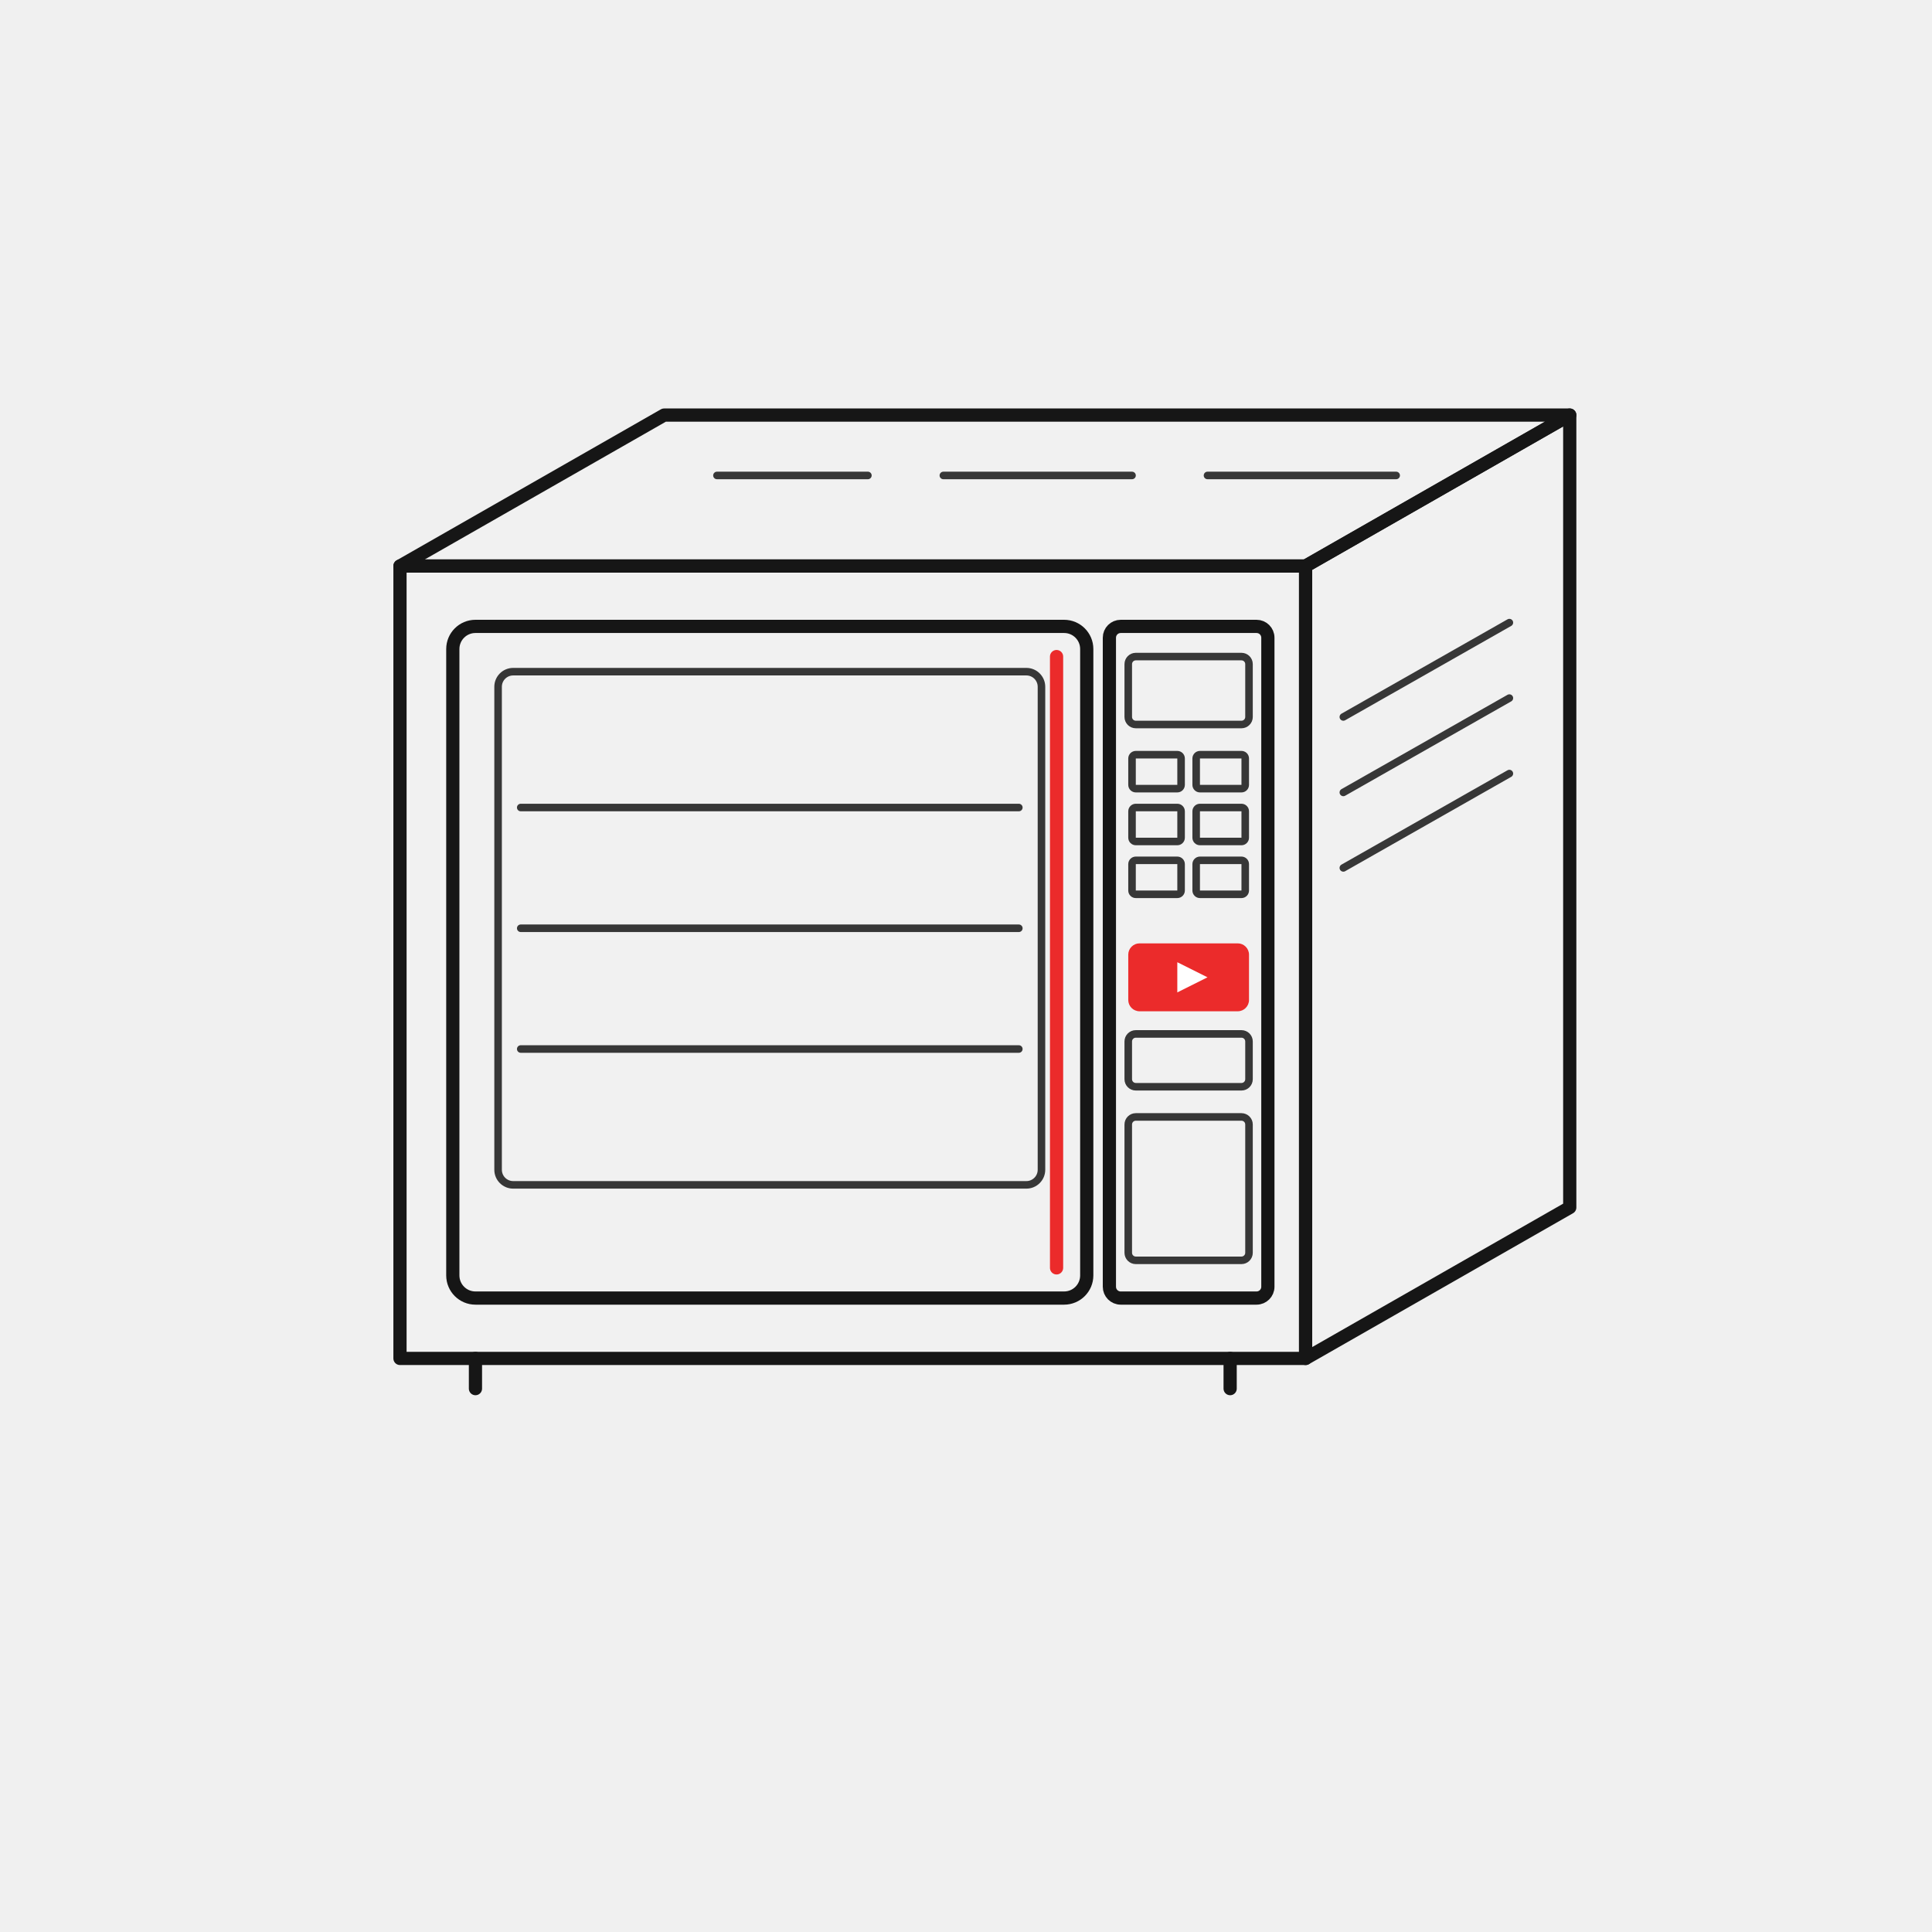
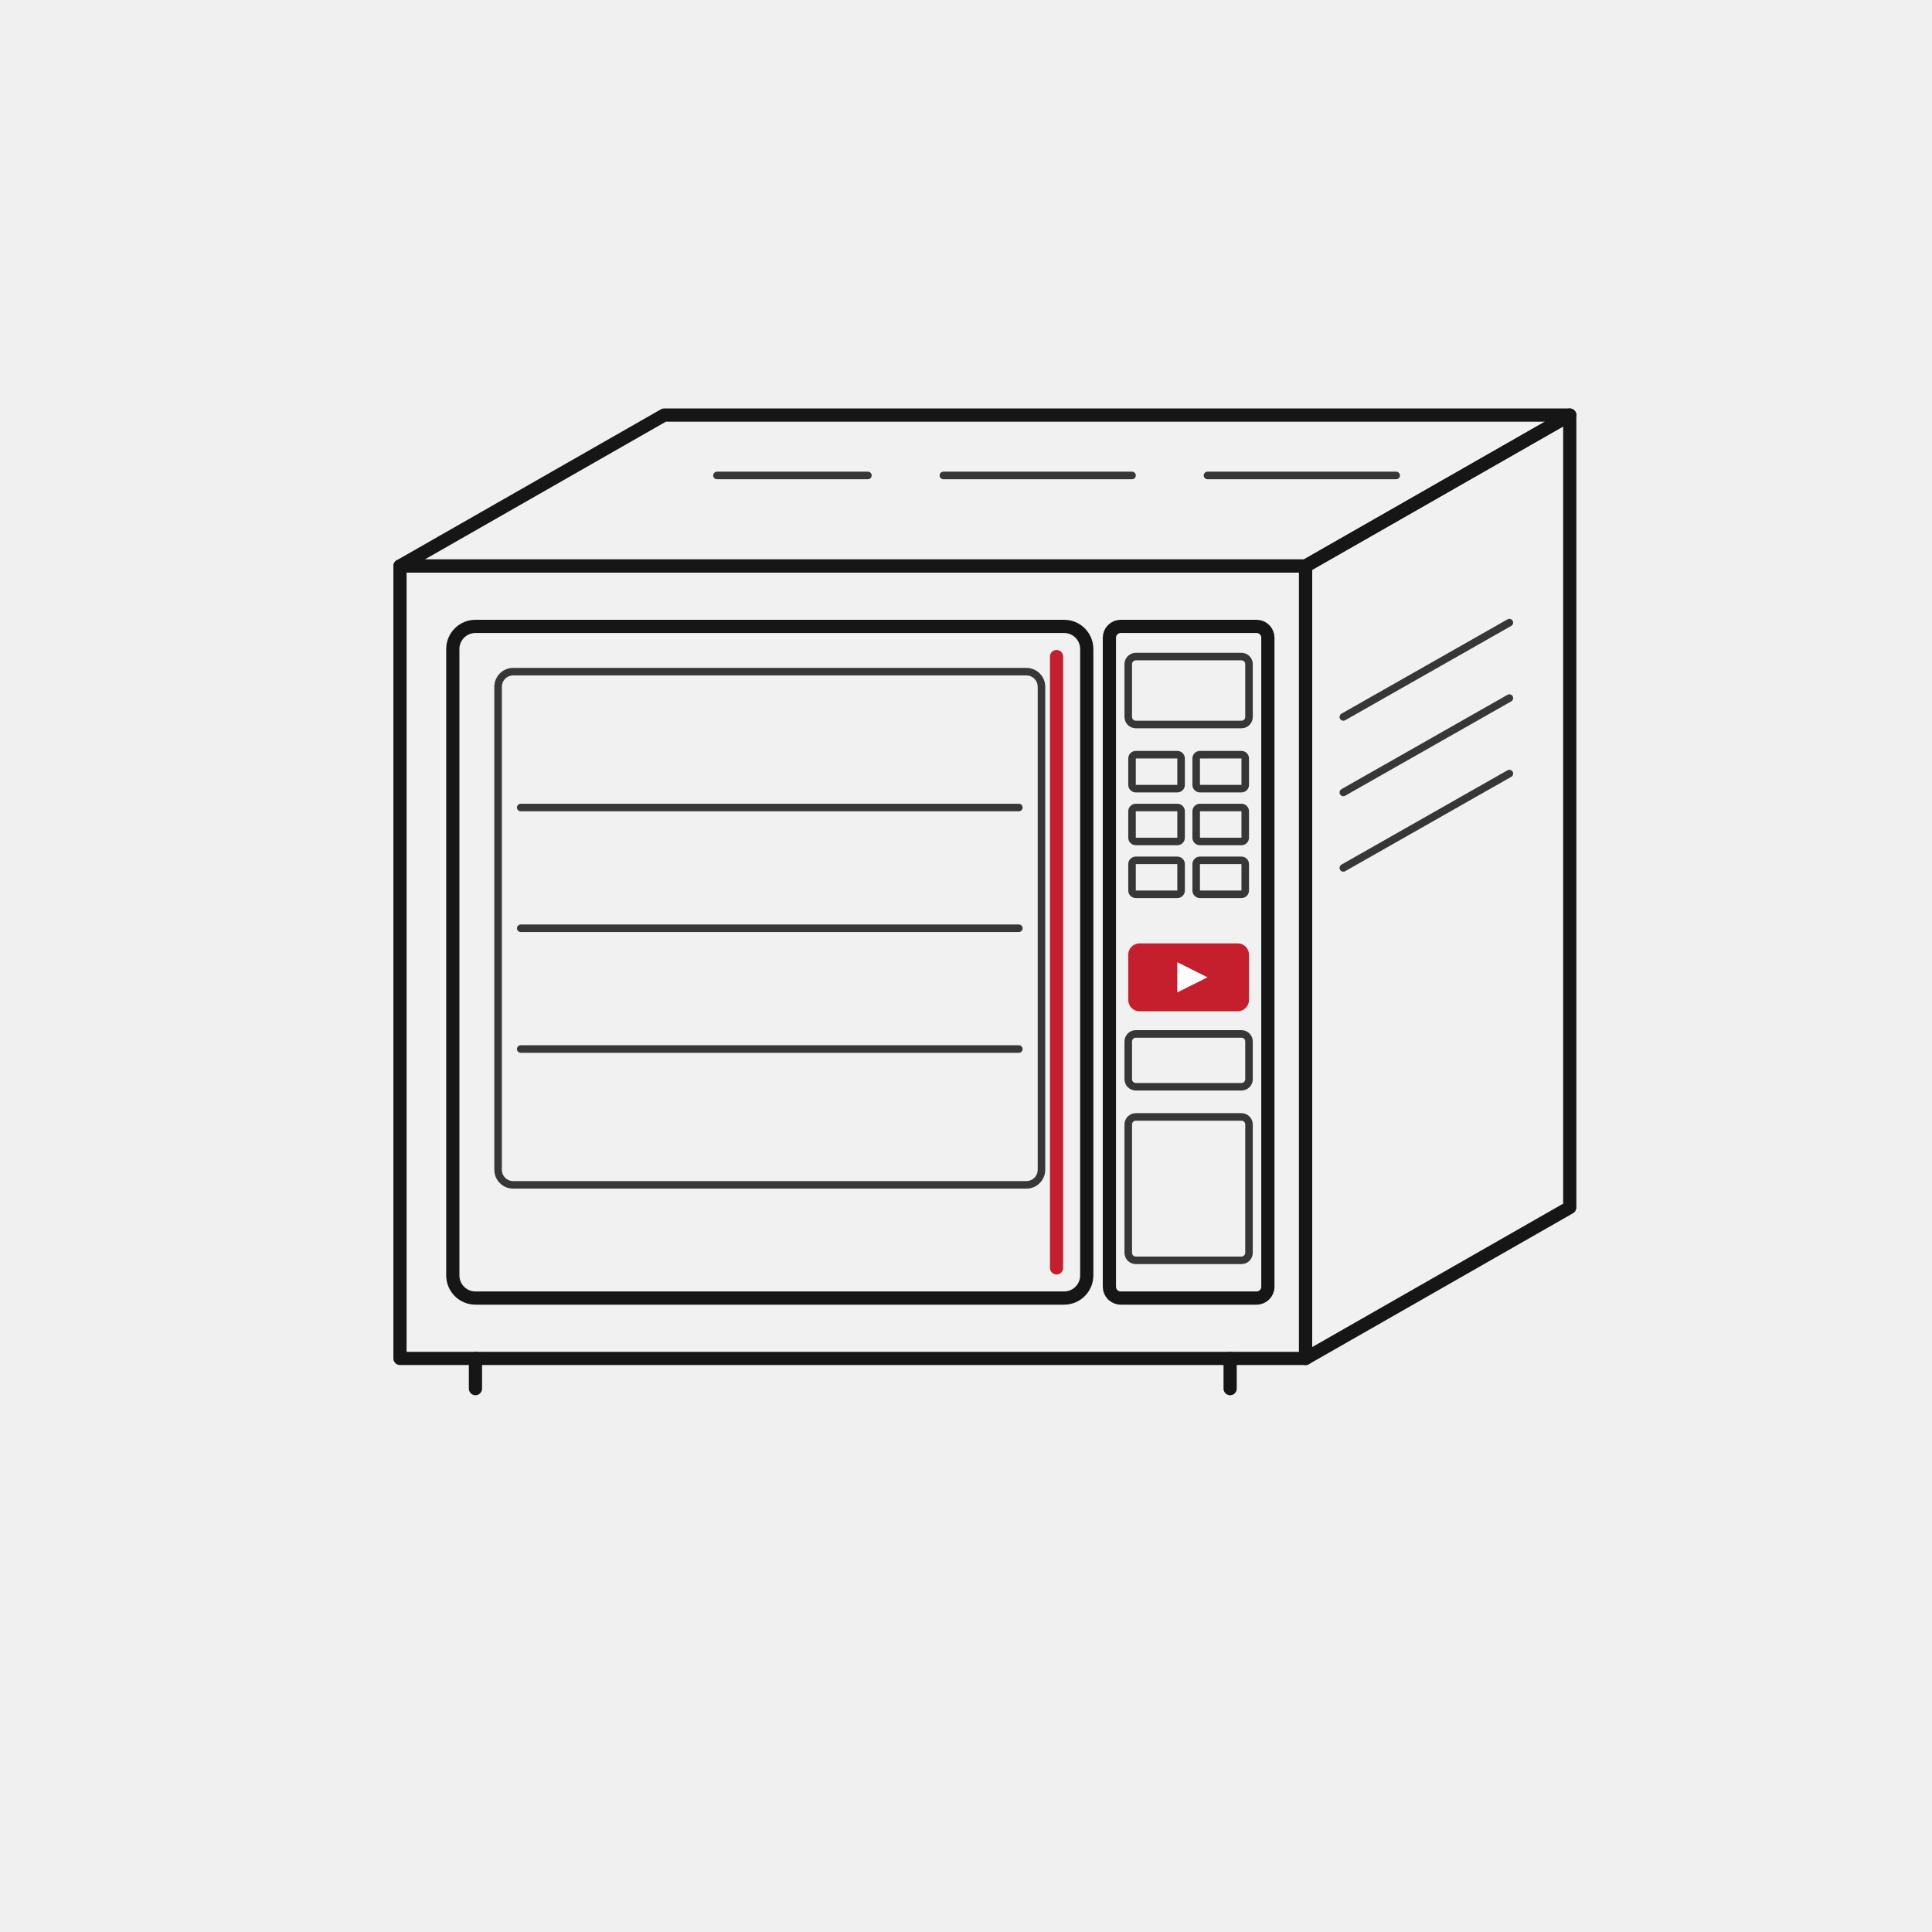
<svg xmlns="http://www.w3.org/2000/svg" viewBox="0 0 512 512" fill="none" role="img" aria-label="Microwave oven isometric">
  <style>
.ln{fill:none;stroke:#161616;stroke-width:3.5;stroke-linejoin:round;stroke-linecap:round}
.thin{fill:none;stroke:#161616;stroke-width:2;stroke-linejoin:round;stroke-linecap:round;opacity:.85}
.face{fill:#fff;fill-opacity:.05;stroke:#161616;stroke-width:3.5;stroke-linejoin:round;stroke-linecap:round}
- .red{fill:none;stroke:#EB2B2B;stroke-width:3.5;stroke-linejoin:round;stroke-linecap:round}
- .red-thin{fill:none;stroke:#EB2B2B;stroke-width:2;stroke-linejoin:round;stroke-linecap:round}
- .red-fill{fill:#EB2B2B;stroke:none}
+ .red{fill:none;stroke:#c51f2d;stroke-width:3.5;stroke-linejoin:round;stroke-linecap:round}
+ .red-thin{fill:none;stroke:#c51f2d;stroke-width:2;stroke-linejoin:round;stroke-linecap:round}
+ .red-fill{fill:#c51f2d;stroke:none}
@media (prefers-color-scheme:dark){
.ln,.thin{stroke:#F2F2F2}
.face{stroke:#F2F2F2}
}
</style>
  <path class="face" d="M106 150 L346 150 L346 360 L106 360 Z" />
  <path class="face" d="M346 150 L416 110 L416 320 L346 360 Z" />
  <path class="face" d="M106 150 L176 110 L416 110 L346 150 Z" />
  <rect class="ln" x="120" y="166" width="168" height="178" rx="6" />
  <rect class="thin" x="132" y="178" width="144" height="136" rx="4" />
  <path class="thin" d="M138 214 H270 M138 246 H270 M138 278 H270" />
  <path class="red" d="M280 174 V336" />
  <rect class="ln" x="294" y="166" width="42" height="178" rx="3" />
  <rect class="thin" x="299" y="174" width="32" height="18" rx="2" />
  <rect class="thin" x="300" y="200" width="13" height="9" rx="1" />
  <rect class="thin" x="317" y="200" width="13" height="9" rx="1" />
  <rect class="thin" x="300" y="214" width="13" height="9" rx="1" />
  <rect class="thin" x="317" y="214" width="13" height="9" rx="1" />
  <rect class="thin" x="300" y="228" width="13" height="9" rx="1" />
  <rect class="thin" x="317" y="228" width="13" height="9" rx="1" />
  <rect class="red-fill" x="299" y="250" width="32" height="18" rx="3" />
  <polygon points="312,255 320,259 312,263" fill="#ffffff" />
  <rect class="thin" x="299" y="274" width="32" height="14" rx="2" />
  <rect class="thin" x="299" y="296" width="32" height="38" rx="2" />
  <path class="thin" d="M190 126 L230 126 M250 126 L300 126 M320 126 L370 126" />
  <path class="thin" d="M356 190 L400 165 M356 210 L400 185 M356 230 L400 205" />
  <path class="ln" d="M126 360 V368 M326 360 V368" />
</svg>
